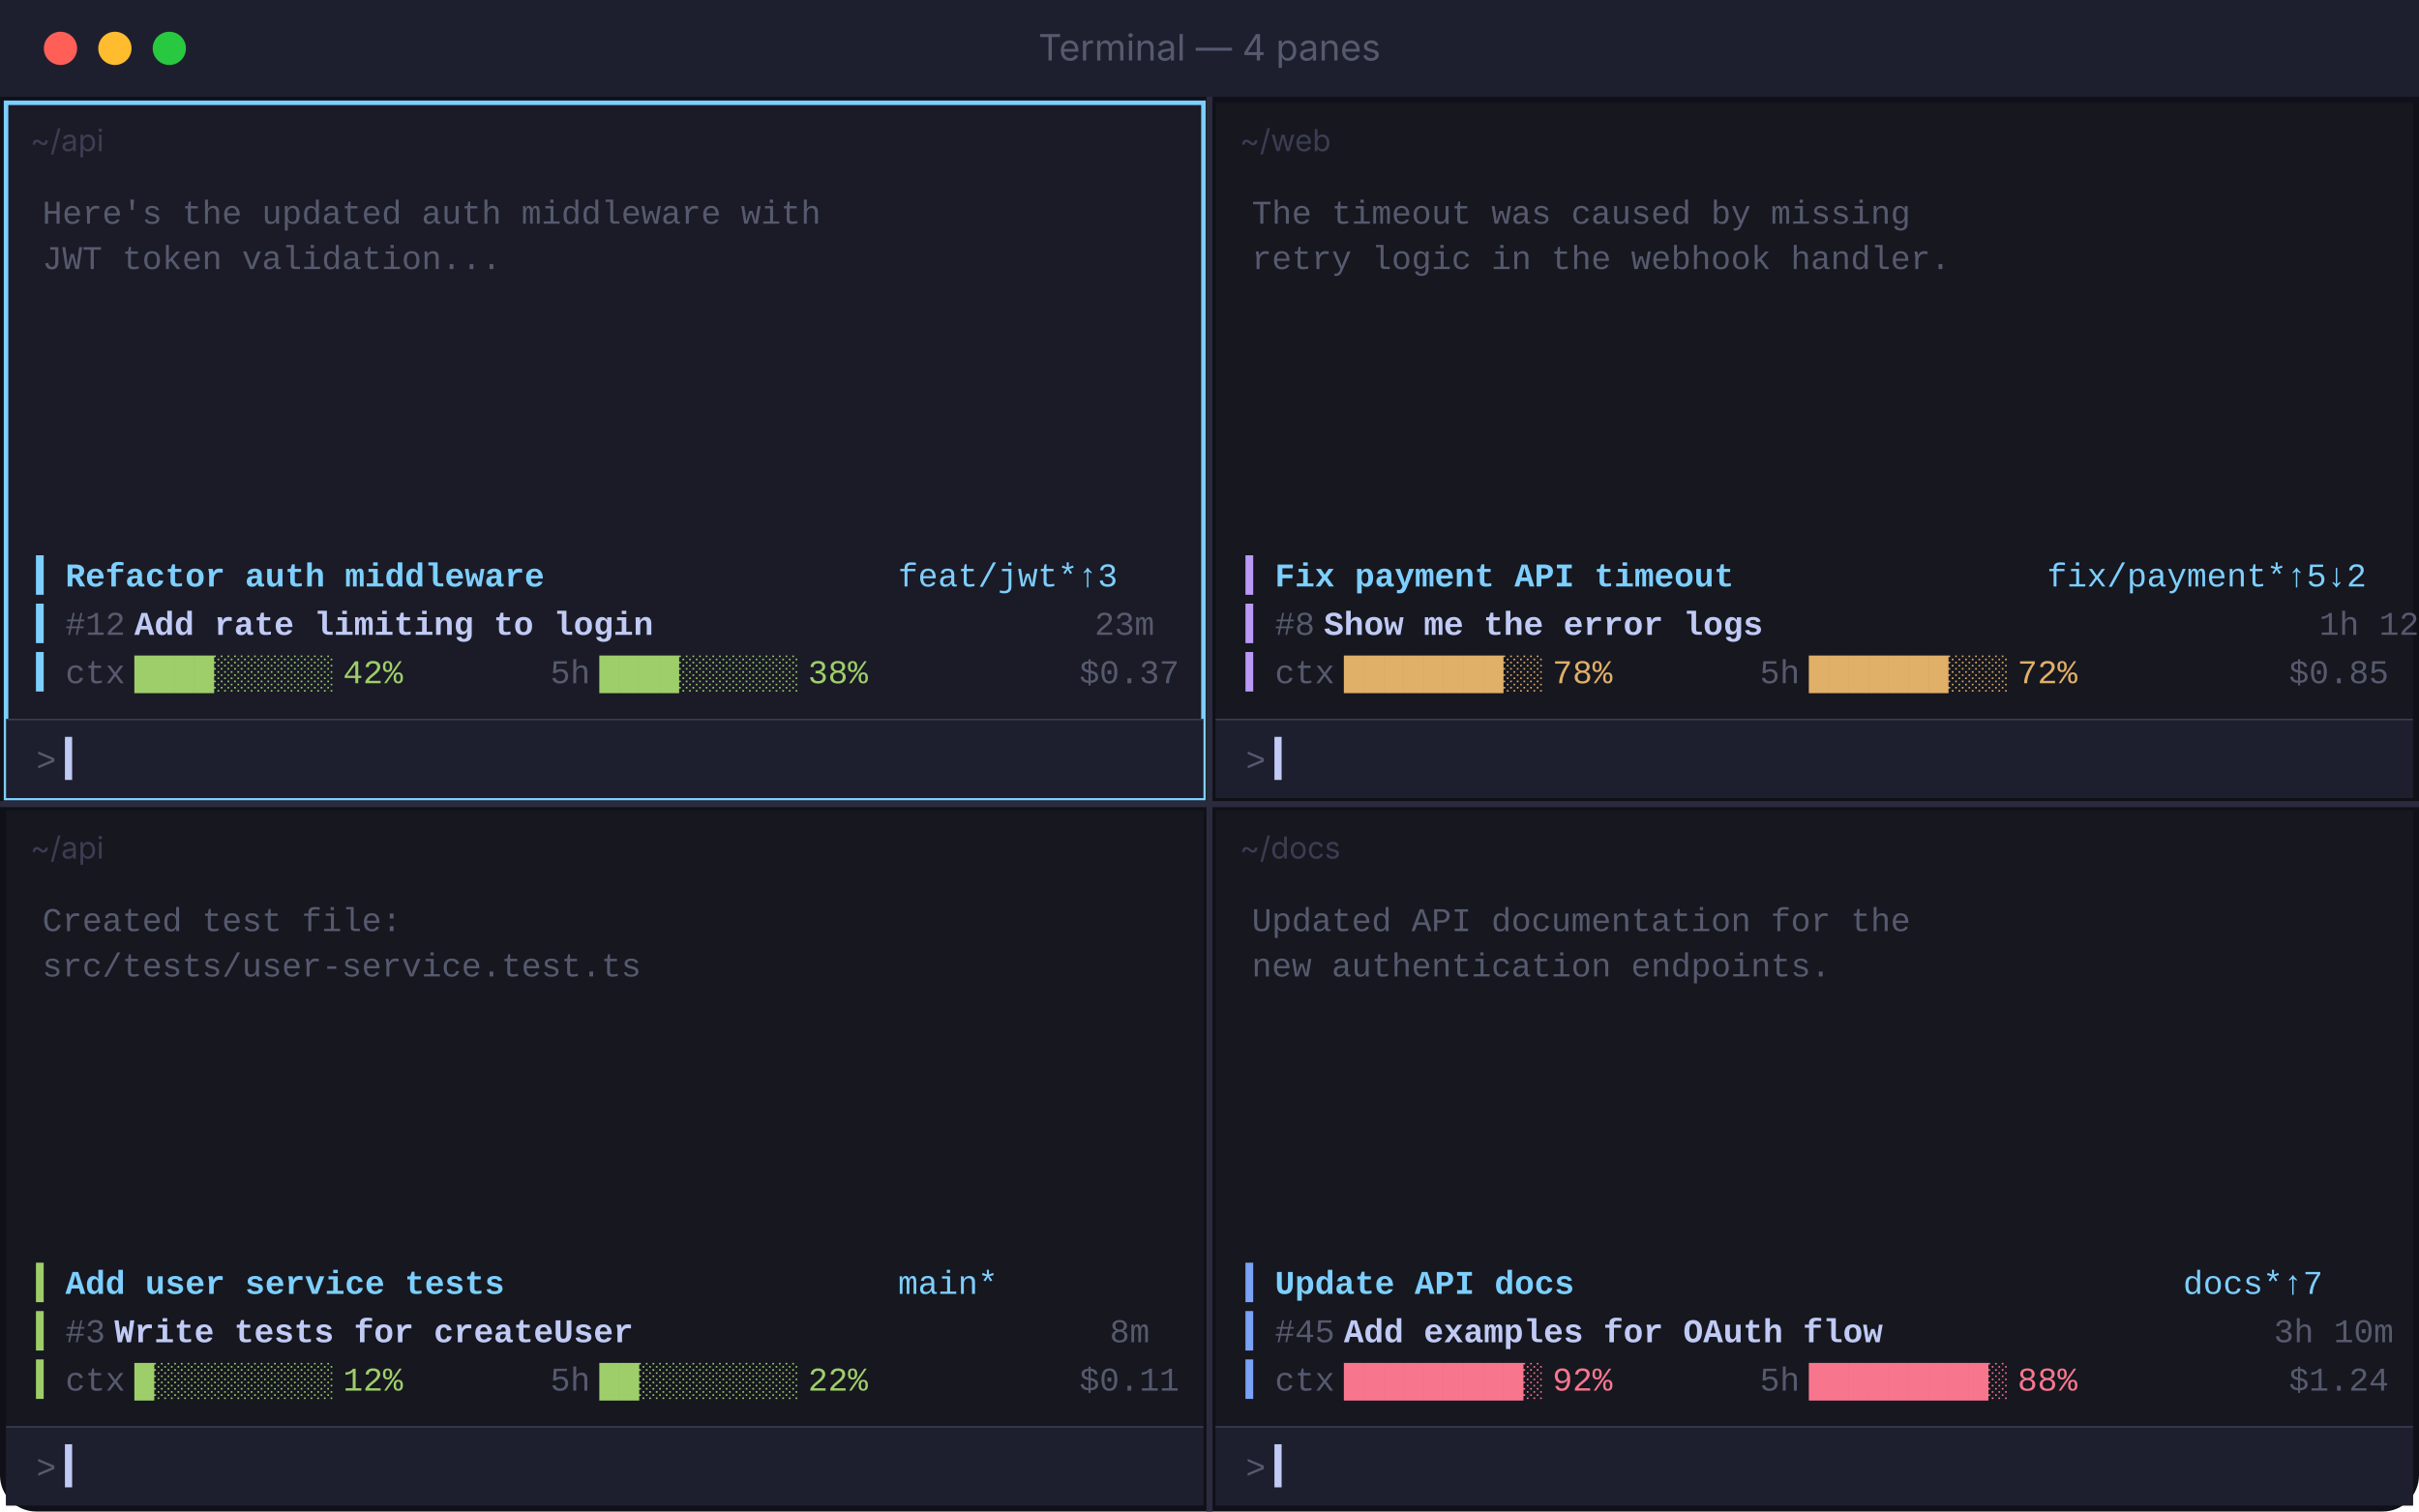
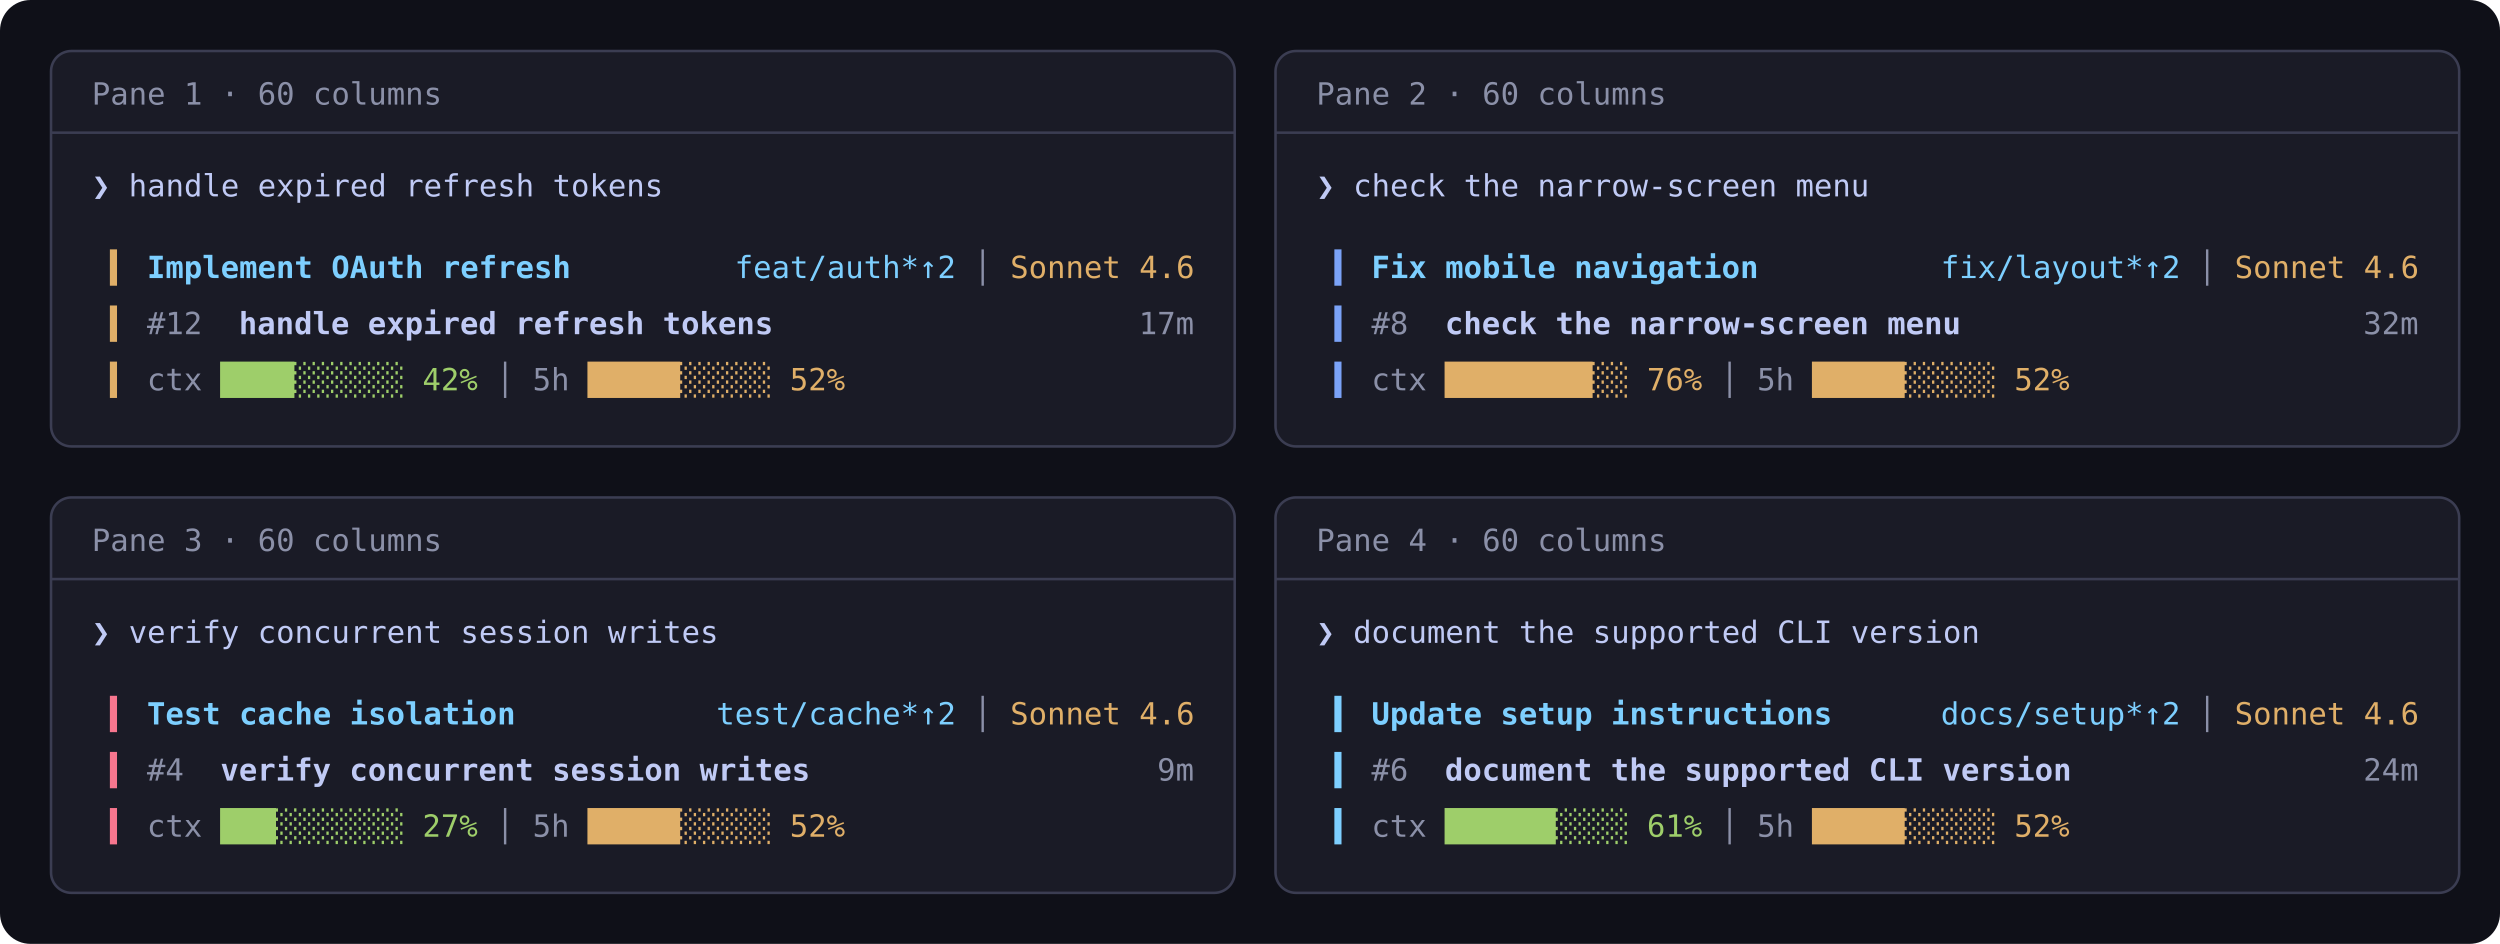
- <svg xmlns="http://www.w3.org/2000/svg" width="800" height="500" viewBox="0 0 800 500">
-   <defs>
-     <style>
-       .bg { fill: #1a1b26; }
-       .bg-dim { fill: #16171f; }
-       .divider { stroke: #2a2b3d; stroke-width: 2; }
-       .dim { fill: #565a6e; font-family: 'Menlo', 'Consolas', 'Courier New', monospace; font-size: 11px; }
-       .text { fill: #c0caf5; font-family: 'Menlo', 'Consolas', 'Courier New', monospace; font-size: 11px; }
-       .text-bold { fill: #c0caf5; font-family: 'Menlo', 'Consolas', 'Courier New', monospace; font-size: 11px; font-weight: bold; }
-       .cyan { fill: #7dcfff; font-family: 'Menlo', 'Consolas', 'Courier New', monospace; font-size: 11px; }
-       .cyan-bold { fill: #7dcfff; font-family: 'Menlo', 'Consolas', 'Courier New', monospace; font-size: 11px; font-weight: bold; }
-       .yellow { fill: #e0af68; font-family: 'Menlo', 'Consolas', 'Courier New', monospace; font-size: 11px; }
-       .green { fill: #9ece6a; font-family: 'Menlo', 'Consolas', 'Courier New', monospace; font-size: 11px; }
-       .red { fill: #f7768e; font-family: 'Menlo', 'Consolas', 'Courier New', monospace; font-size: 11px; }
-       .red-bold { fill: #f7768e; font-family: 'Menlo', 'Consolas', 'Courier New', monospace; font-size: 11px; font-weight: bold; }
-       .magenta { fill: #bb9af7; font-family: 'Menlo', 'Consolas', 'Courier New', monospace; font-size: 11px; }
-       .blue { fill: #7aa2f7; font-family: 'Menlo', 'Consolas', 'Courier New', monospace; font-size: 11px; }
-       .prompt-bg { fill: #1e1f2e; }
-       .cursor { fill: #c0caf5; }
-       .title-bar { fill: #1e1f2e; }
-       .title-text { fill: #565a6e; font-family: 'SF Pro Display', 'Helvetica Neue', sans-serif; font-size: 12px; }
-       .pane-label { fill: #3b3d52; font-family: 'SF Pro Display', 'Helvetica Neue', sans-serif; font-size: 10px; }
-       .active-indicator { fill: none; stroke: #7dcfff; stroke-width: 1.5; }
-     </style>
-   </defs>
-   <rect fill="#0f1018" width="800" height="500" rx="12" />
-   <rect class="title-bar" x="0" y="0" width="800" height="32" rx="12 12 0 0" />
-   <circle cx="20" cy="16" r="5.5" fill="#ff5f57" />
-   <circle cx="38" cy="16" r="5.5" fill="#febc2e" />
-   <circle cx="56" cy="16" r="5.5" fill="#28c840" />
-   <text x="400" y="20" text-anchor="middle" class="title-text">Terminal — 4 panes</text>
-   <line class="divider" x1="400" y1="32" x2="400" y2="500" />
-   <line class="divider" x1="0" y1="266" x2="800" y2="266" />
-   <g transform="translate(2, 34)">
-     <rect class="bg" width="396" height="230" />
-     <rect class="active-indicator" x="0" y="0" width="396" height="230" />
-     <text x="8" y="16" class="pane-label">~/api</text>
-     <text class="dim" x="12" y="40">Here's the updated auth middleware with</text>
-     <text class="dim" x="12" y="55">JWT token validation...</text>
-     <text y="160">
-       <tspan class="cyan" x="10"> ▍ </tspan>
-       <tspan class="cyan-bold">Refactor auth middleware</tspan>
-       <tspan class="cyan" x="295">feat/jwt*↑3</tspan>
-     </text>
-     <text y="176">
-       <tspan class="cyan" x="10"> ▍ </tspan>
-       <tspan class="dim">#12  </tspan>
-       <tspan class="text-bold">Add rate limiting to login</tspan>
-       <tspan class="dim" x="360">23m</tspan>
-     </text>
-     <text y="192">
-       <tspan class="cyan" x="10"> ▍ </tspan>
-       <tspan class="dim">ctx </tspan>
-       <tspan class="green">████░░░░░░</tspan>
-       <tspan class="green"> 42%</tspan>
-       <tspan class="dim" x="180">5h </tspan>
-       <tspan class="green">████░░░░░░</tspan>
-       <tspan class="green"> 38%</tspan>
-       <tspan class="dim" x="355">$0.37</tspan>
-     </text>
-     <rect class="prompt-bg" x="0" y="204" width="396" height="26" />
-     <line x1="0" y1="204" x2="396" y2="204" stroke="#3b3d52" stroke-width="0.5" />
-     <text y="221">
-       <tspan class="dim" x="10"> &gt; </tspan>
-       <tspan class="cursor">▎</tspan>
-     </text>
-   </g>
-   <g transform="translate(402, 34)">
-     <rect class="bg-dim" width="396" height="230" />
-     <text x="8" y="16" class="pane-label">~/web</text>
-     <text class="dim" x="12" y="40">The timeout was caused by missing</text>
-     <text class="dim" x="12" y="55">retry logic in the webhook handler.</text>
-     <text y="160">
-       <tspan class="magenta" x="10"> ▍ </tspan>
-       <tspan class="cyan-bold">Fix payment API timeout</tspan>
-       <tspan class="cyan" x="275">fix/payment*↑5↓2</tspan>
-     </text>
-     <text y="176">
-       <tspan class="magenta" x="10"> ▍ </tspan>
-       <tspan class="dim">#8  </tspan>
-       <tspan class="text-bold">Show me the error logs</tspan>
-       <tspan class="dim" x="365">1h 12m</tspan>
-     </text>
-     <text y="192">
-       <tspan class="magenta" x="10"> ▍ </tspan>
-       <tspan class="dim">ctx </tspan>
-       <tspan class="yellow">████████░░</tspan>
-       <tspan class="yellow"> 78%</tspan>
-       <tspan class="dim" x="180">5h </tspan>
-       <tspan class="yellow">███████░░░</tspan>
-       <tspan class="yellow"> 72%</tspan>
-       <tspan class="dim" x="355">$0.85</tspan>
-     </text>
-     <rect class="prompt-bg" x="0" y="204" width="396" height="26" />
-     <line x1="0" y1="204" x2="396" y2="204" stroke="#3b3d52" stroke-width="0.5" />
-     <text y="221">
-       <tspan class="dim" x="10"> &gt; </tspan>
-       <tspan class="cursor">▎</tspan>
-     </text>
-   </g>
-   <g transform="translate(2, 268)">
-     <rect class="bg-dim" width="396" height="230" />
-     <text x="8" y="16" class="pane-label">~/api</text>
-     <text class="dim" x="12" y="40">Created test file:</text>
-     <text class="dim" x="12" y="55">src/tests/user-service.test.ts</text>
-     <text y="160">
-       <tspan class="green" x="10"> ▍ </tspan>
-       <tspan class="cyan-bold">Add user service tests</tspan>
-       <tspan class="cyan" x="295">main*</tspan>
-     </text>
-     <text y="176">
-       <tspan class="green" x="10"> ▍ </tspan>
-       <tspan class="dim">#3  </tspan>
-       <tspan class="text-bold">Write tests for createUser</tspan>
-       <tspan class="dim" x="365">8m</tspan>
-     </text>
-     <text y="192">
-       <tspan class="green" x="10"> ▍ </tspan>
-       <tspan class="dim">ctx </tspan>
-       <tspan class="green">█░░░░░░░░░</tspan>
-       <tspan class="green"> 12%</tspan>
-       <tspan class="dim" x="180">5h </tspan>
-       <tspan class="green">██░░░░░░░░</tspan>
-       <tspan class="green"> 22%</tspan>
-       <tspan class="dim" x="355">$0.11</tspan>
-     </text>
-     <rect class="prompt-bg" x="0" y="204" width="396" height="26" />
-     <line x1="0" y1="204" x2="396" y2="204" stroke="#3b3d52" stroke-width="0.5" />
-     <text y="221">
-       <tspan class="dim" x="10"> &gt; </tspan>
-       <tspan class="cursor">▎</tspan>
-     </text>
-   </g>
-   <g transform="translate(402, 268)">
-     <rect class="bg-dim" width="396" height="230" />
-     <text x="8" y="16" class="pane-label">~/docs</text>
-     <text class="dim" x="12" y="40">Updated API documentation for the</text>
-     <text class="dim" x="12" y="55">new authentication endpoints.</text>
-     <text y="160">
-       <tspan class="blue" x="10"> ▍ </tspan>
-       <tspan class="cyan-bold">Update API docs</tspan>
-       <tspan class="cyan" x="320">docs*↑7</tspan>
-     </text>
-     <text y="176">
-       <tspan class="blue" x="10"> ▍ </tspan>
-       <tspan class="dim">#45  </tspan>
-       <tspan class="text-bold">Add examples for OAuth flow</tspan>
-       <tspan class="dim" x="350">3h 10m</tspan>
-     </text>
-     <text y="192">
-       <tspan class="blue" x="10"> ▍ </tspan>
-       <tspan class="dim">ctx </tspan>
-       <tspan class="red">█████████░</tspan>
-       <tspan class="red"> 92%</tspan>
-       <tspan class="dim" x="180">5h </tspan>
-       <tspan class="red">█████████░</tspan>
-       <tspan class="red"> 88%</tspan>
-       <tspan class="dim" x="355">$1.24</tspan>
-     </text>
-     <rect class="prompt-bg" x="0" y="204" width="396" height="26" />
-     <line x1="0" y1="204" x2="396" y2="204" stroke="#3b3d52" stroke-width="0.5" />
-     <text y="221">
-       <tspan class="dim" x="10"> &gt; </tspan>
-       <tspan class="cursor">▎</tspan>
-     </text>
+ <svg xmlns="http://www.w3.org/2000/svg" width="980" height="370" viewBox="0 0 980 370" role="img">
+   <rect width="980" height="370" rx="12" fill="#0f1018" />
+   <g font-family="Menlo,Consolas,monospace" font-size="12">
+     <g transform="translate(20,20)">
+       <rect width="464" height="155" rx="8" fill="#1a1b26" stroke="#3b3d52" />
+       <path d="M0 32 H464" stroke="#3b3d52" />
+       <text x="16" y="21" fill="#8b90a8">Pane 1 · 60 columns</text>
+       <text x="16" y="57" fill="#c0caf5">❯ handle expired refresh tokens</text>
+       <text x="16" y="89" fill="#c0caf5" font-weight="normal" textLength="7.2" lengthAdjust="spacingAndGlyphs" xml:space="preserve"> </text>
+       <text x="23.2" y="89" fill="#e0af68" font-weight="normal" textLength="7.2" lengthAdjust="spacingAndGlyphs" xml:space="preserve">▍</text>
+       <text x="30.4" y="89" fill="#c0caf5" font-weight="normal" textLength="7.2" lengthAdjust="spacingAndGlyphs" xml:space="preserve"> </text>
+       <text x="37.6" y="89" fill="#7dcfff" font-weight="bold" textLength="165.6" lengthAdjust="spacingAndGlyphs" xml:space="preserve">Implement OAuth refresh</text>
+       <text x="203.2" y="89" fill="#c0caf5" font-weight="normal" textLength="64.8" lengthAdjust="spacingAndGlyphs" xml:space="preserve">         </text>
+       <text x="268" y="89" fill="#7dcfff" font-weight="normal" textLength="86.4" lengthAdjust="spacingAndGlyphs" xml:space="preserve">feat/auth*↑2</text>
+       <text x="354.4" y="89" fill="#c0caf5" font-weight="normal" textLength="7.2" lengthAdjust="spacingAndGlyphs" xml:space="preserve"> </text>
+       <text x="361.6" y="89" fill="#8b90a8" font-weight="normal" textLength="7.2" lengthAdjust="spacingAndGlyphs" xml:space="preserve">│</text>
+       <text x="368.8" y="89" fill="#c0caf5" font-weight="normal" textLength="7.2" lengthAdjust="spacingAndGlyphs" xml:space="preserve"> </text>
+       <text x="376" y="89" fill="#e0af68" font-weight="normal" textLength="72" lengthAdjust="spacingAndGlyphs" xml:space="preserve">Sonnet 4.6</text>
+       <text x="16" y="111" fill="#c0caf5" font-weight="normal" textLength="7.2" lengthAdjust="spacingAndGlyphs" xml:space="preserve"> </text>
+       <text x="23.2" y="111" fill="#e0af68" font-weight="normal" textLength="7.2" lengthAdjust="spacingAndGlyphs" xml:space="preserve">▍</text>
+       <text x="30.4" y="111" fill="#c0caf5" font-weight="normal" textLength="7.2" lengthAdjust="spacingAndGlyphs" xml:space="preserve"> </text>
+       <text x="37.6" y="111" fill="#8b90a8" font-weight="normal" textLength="36" lengthAdjust="spacingAndGlyphs" xml:space="preserve">#12  </text>
+       <text x="73.6" y="111" fill="#c0caf5" font-weight="bold" textLength="208.8" lengthAdjust="spacingAndGlyphs" xml:space="preserve">handle expired refresh tokens</text>
+       <text x="282.4" y="111" fill="#c0caf5" font-weight="normal" textLength="144" lengthAdjust="spacingAndGlyphs" xml:space="preserve">                    </text>
+       <text x="426.4" y="111" fill="#8b90a8" font-weight="normal" textLength="21.6" lengthAdjust="spacingAndGlyphs" xml:space="preserve">17m</text>
+       <text x="16" y="133" fill="#c0caf5" font-weight="normal" textLength="7.2" lengthAdjust="spacingAndGlyphs" xml:space="preserve"> </text>
+       <text x="23.2" y="133" fill="#e0af68" font-weight="normal" textLength="7.2" lengthAdjust="spacingAndGlyphs" xml:space="preserve">▍</text>
+       <text x="30.4" y="133" fill="#c0caf5" font-weight="normal" textLength="7.2" lengthAdjust="spacingAndGlyphs" xml:space="preserve"> </text>
+       <text x="37.6" y="133" fill="#8b90a8" font-weight="normal" textLength="21.6" lengthAdjust="spacingAndGlyphs" xml:space="preserve">ctx</text>
+       <text x="59.2" y="133" fill="#c0caf5" font-weight="normal" textLength="7.2" lengthAdjust="spacingAndGlyphs" xml:space="preserve"> </text>
+       <text x="66.4" y="133" fill="#9ece6a" font-weight="normal" textLength="72" lengthAdjust="spacingAndGlyphs" xml:space="preserve">████░░░░░░</text>
+       <text x="138.4" y="133" fill="#c0caf5" font-weight="normal" textLength="7.2" lengthAdjust="spacingAndGlyphs" xml:space="preserve"> </text>
+       <text x="145.6" y="133" fill="#9ece6a" font-weight="normal" textLength="21.6" lengthAdjust="spacingAndGlyphs" xml:space="preserve">42%</text>
+       <text x="167.2" y="133" fill="#c0caf5" font-weight="normal" textLength="7.2" lengthAdjust="spacingAndGlyphs" xml:space="preserve"> </text>
+       <text x="174.4" y="133" fill="#8b90a8" font-weight="normal" textLength="7.2" lengthAdjust="spacingAndGlyphs" xml:space="preserve">│</text>
+       <text x="181.6" y="133" fill="#c0caf5" font-weight="normal" textLength="7.2" lengthAdjust="spacingAndGlyphs" xml:space="preserve"> </text>
+       <text x="188.8" y="133" fill="#8b90a8" font-weight="normal" textLength="14.4" lengthAdjust="spacingAndGlyphs" xml:space="preserve">5h</text>
+       <text x="203.2" y="133" fill="#c0caf5" font-weight="normal" textLength="7.2" lengthAdjust="spacingAndGlyphs" xml:space="preserve"> </text>
+       <text x="210.4" y="133" fill="#e0af68" font-weight="normal" textLength="72" lengthAdjust="spacingAndGlyphs" xml:space="preserve">█████░░░░░</text>
+       <text x="282.4" y="133" fill="#c0caf5" font-weight="normal" textLength="7.2" lengthAdjust="spacingAndGlyphs" xml:space="preserve"> </text>
+       <text x="289.6" y="133" fill="#e0af68" font-weight="normal" textLength="21.6" lengthAdjust="spacingAndGlyphs" xml:space="preserve">52%</text>
+     </g>
+     <g transform="translate(500,20)">
+       <rect width="464" height="155" rx="8" fill="#1a1b26" stroke="#3b3d52" />
+       <path d="M0 32 H464" stroke="#3b3d52" />
+       <text x="16" y="21" fill="#8b90a8">Pane 2 · 60 columns</text>
+       <text x="16" y="57" fill="#c0caf5">❯ check the narrow-screen menu</text>
+       <text x="16" y="89" fill="#c0caf5" font-weight="normal" textLength="7.2" lengthAdjust="spacingAndGlyphs" xml:space="preserve"> </text>
+       <text x="23.2" y="89" fill="#7aa2f7" font-weight="normal" textLength="7.2" lengthAdjust="spacingAndGlyphs" xml:space="preserve">▍</text>
+       <text x="30.4" y="89" fill="#c0caf5" font-weight="normal" textLength="7.2" lengthAdjust="spacingAndGlyphs" xml:space="preserve"> </text>
+       <text x="37.6" y="89" fill="#7dcfff" font-weight="bold" textLength="151.2" lengthAdjust="spacingAndGlyphs" xml:space="preserve">Fix mobile navigation</text>
+       <text x="188.8" y="89" fill="#c0caf5" font-weight="normal" textLength="72" lengthAdjust="spacingAndGlyphs" xml:space="preserve">          </text>
+       <text x="260.8" y="89" fill="#7dcfff" font-weight="normal" textLength="93.6" lengthAdjust="spacingAndGlyphs" xml:space="preserve">fix/layout*↑2</text>
+       <text x="354.4" y="89" fill="#c0caf5" font-weight="normal" textLength="7.2" lengthAdjust="spacingAndGlyphs" xml:space="preserve"> </text>
+       <text x="361.6" y="89" fill="#8b90a8" font-weight="normal" textLength="7.2" lengthAdjust="spacingAndGlyphs" xml:space="preserve">│</text>
+       <text x="368.8" y="89" fill="#c0caf5" font-weight="normal" textLength="7.2" lengthAdjust="spacingAndGlyphs" xml:space="preserve"> </text>
+       <text x="376" y="89" fill="#e0af68" font-weight="normal" textLength="72" lengthAdjust="spacingAndGlyphs" xml:space="preserve">Sonnet 4.6</text>
+       <text x="16" y="111" fill="#c0caf5" font-weight="normal" textLength="7.2" lengthAdjust="spacingAndGlyphs" xml:space="preserve"> </text>
+       <text x="23.2" y="111" fill="#7aa2f7" font-weight="normal" textLength="7.2" lengthAdjust="spacingAndGlyphs" xml:space="preserve">▍</text>
+       <text x="30.4" y="111" fill="#c0caf5" font-weight="normal" textLength="7.2" lengthAdjust="spacingAndGlyphs" xml:space="preserve"> </text>
+       <text x="37.6" y="111" fill="#8b90a8" font-weight="normal" textLength="28.8" lengthAdjust="spacingAndGlyphs" xml:space="preserve">#8  </text>
+       <text x="66.4" y="111" fill="#c0caf5" font-weight="bold" textLength="201.6" lengthAdjust="spacingAndGlyphs" xml:space="preserve">check the narrow-screen menu</text>
+       <text x="268" y="111" fill="#c0caf5" font-weight="normal" textLength="158.4" lengthAdjust="spacingAndGlyphs" xml:space="preserve">                      </text>
+       <text x="426.4" y="111" fill="#8b90a8" font-weight="normal" textLength="21.6" lengthAdjust="spacingAndGlyphs" xml:space="preserve">32m</text>
+       <text x="16" y="133" fill="#c0caf5" font-weight="normal" textLength="7.2" lengthAdjust="spacingAndGlyphs" xml:space="preserve"> </text>
+       <text x="23.2" y="133" fill="#7aa2f7" font-weight="normal" textLength="7.2" lengthAdjust="spacingAndGlyphs" xml:space="preserve">▍</text>
+       <text x="30.4" y="133" fill="#c0caf5" font-weight="normal" textLength="7.2" lengthAdjust="spacingAndGlyphs" xml:space="preserve"> </text>
+       <text x="37.6" y="133" fill="#8b90a8" font-weight="normal" textLength="21.6" lengthAdjust="spacingAndGlyphs" xml:space="preserve">ctx</text>
+       <text x="59.2" y="133" fill="#c0caf5" font-weight="normal" textLength="7.2" lengthAdjust="spacingAndGlyphs" xml:space="preserve"> </text>
+       <text x="66.4" y="133" fill="#e0af68" font-weight="normal" textLength="72" lengthAdjust="spacingAndGlyphs" xml:space="preserve">████████░░</text>
+       <text x="138.4" y="133" fill="#c0caf5" font-weight="normal" textLength="7.2" lengthAdjust="spacingAndGlyphs" xml:space="preserve"> </text>
+       <text x="145.6" y="133" fill="#e0af68" font-weight="normal" textLength="21.6" lengthAdjust="spacingAndGlyphs" xml:space="preserve">76%</text>
+       <text x="167.2" y="133" fill="#c0caf5" font-weight="normal" textLength="7.2" lengthAdjust="spacingAndGlyphs" xml:space="preserve"> </text>
+       <text x="174.4" y="133" fill="#8b90a8" font-weight="normal" textLength="7.2" lengthAdjust="spacingAndGlyphs" xml:space="preserve">│</text>
+       <text x="181.6" y="133" fill="#c0caf5" font-weight="normal" textLength="7.2" lengthAdjust="spacingAndGlyphs" xml:space="preserve"> </text>
+       <text x="188.8" y="133" fill="#8b90a8" font-weight="normal" textLength="14.4" lengthAdjust="spacingAndGlyphs" xml:space="preserve">5h</text>
+       <text x="203.2" y="133" fill="#c0caf5" font-weight="normal" textLength="7.2" lengthAdjust="spacingAndGlyphs" xml:space="preserve"> </text>
+       <text x="210.4" y="133" fill="#e0af68" font-weight="normal" textLength="72" lengthAdjust="spacingAndGlyphs" xml:space="preserve">█████░░░░░</text>
+       <text x="282.4" y="133" fill="#c0caf5" font-weight="normal" textLength="7.2" lengthAdjust="spacingAndGlyphs" xml:space="preserve"> </text>
+       <text x="289.6" y="133" fill="#e0af68" font-weight="normal" textLength="21.6" lengthAdjust="spacingAndGlyphs" xml:space="preserve">52%</text>
+     </g>
+     <g transform="translate(20,195)">
+       <rect width="464" height="155" rx="8" fill="#1a1b26" stroke="#3b3d52" />
+       <path d="M0 32 H464" stroke="#3b3d52" />
+       <text x="16" y="21" fill="#8b90a8">Pane 3 · 60 columns</text>
+       <text x="16" y="57" fill="#c0caf5">❯ verify concurrent session writes</text>
+       <text x="16" y="89" fill="#c0caf5" font-weight="normal" textLength="7.2" lengthAdjust="spacingAndGlyphs" xml:space="preserve"> </text>
+       <text x="23.2" y="89" fill="#f7768e" font-weight="normal" textLength="7.2" lengthAdjust="spacingAndGlyphs" xml:space="preserve">▍</text>
+       <text x="30.4" y="89" fill="#c0caf5" font-weight="normal" textLength="7.2" lengthAdjust="spacingAndGlyphs" xml:space="preserve"> </text>
+       <text x="37.6" y="89" fill="#7dcfff" font-weight="bold" textLength="144" lengthAdjust="spacingAndGlyphs" xml:space="preserve">Test cache isolation</text>
+       <text x="181.6" y="89" fill="#c0caf5" font-weight="normal" textLength="79.2" lengthAdjust="spacingAndGlyphs" xml:space="preserve">           </text>
+       <text x="260.8" y="89" fill="#7dcfff" font-weight="normal" textLength="93.6" lengthAdjust="spacingAndGlyphs" xml:space="preserve">test/cache*↑2</text>
+       <text x="354.4" y="89" fill="#c0caf5" font-weight="normal" textLength="7.2" lengthAdjust="spacingAndGlyphs" xml:space="preserve"> </text>
+       <text x="361.6" y="89" fill="#8b90a8" font-weight="normal" textLength="7.2" lengthAdjust="spacingAndGlyphs" xml:space="preserve">│</text>
+       <text x="368.8" y="89" fill="#c0caf5" font-weight="normal" textLength="7.2" lengthAdjust="spacingAndGlyphs" xml:space="preserve"> </text>
+       <text x="376" y="89" fill="#e0af68" font-weight="normal" textLength="72" lengthAdjust="spacingAndGlyphs" xml:space="preserve">Sonnet 4.6</text>
+       <text x="16" y="111" fill="#c0caf5" font-weight="normal" textLength="7.2" lengthAdjust="spacingAndGlyphs" xml:space="preserve"> </text>
+       <text x="23.2" y="111" fill="#f7768e" font-weight="normal" textLength="7.2" lengthAdjust="spacingAndGlyphs" xml:space="preserve">▍</text>
+       <text x="30.4" y="111" fill="#c0caf5" font-weight="normal" textLength="7.2" lengthAdjust="spacingAndGlyphs" xml:space="preserve"> </text>
+       <text x="37.6" y="111" fill="#8b90a8" font-weight="normal" textLength="28.8" lengthAdjust="spacingAndGlyphs" xml:space="preserve">#4  </text>
+       <text x="66.4" y="111" fill="#c0caf5" font-weight="bold" textLength="230.4" lengthAdjust="spacingAndGlyphs" xml:space="preserve">verify concurrent session writes</text>
+       <text x="296.8" y="111" fill="#c0caf5" font-weight="normal" textLength="136.8" lengthAdjust="spacingAndGlyphs" xml:space="preserve">                   </text>
+       <text x="433.6" y="111" fill="#8b90a8" font-weight="normal" textLength="14.4" lengthAdjust="spacingAndGlyphs" xml:space="preserve">9m</text>
+       <text x="16" y="133" fill="#c0caf5" font-weight="normal" textLength="7.2" lengthAdjust="spacingAndGlyphs" xml:space="preserve"> </text>
+       <text x="23.2" y="133" fill="#f7768e" font-weight="normal" textLength="7.2" lengthAdjust="spacingAndGlyphs" xml:space="preserve">▍</text>
+       <text x="30.4" y="133" fill="#c0caf5" font-weight="normal" textLength="7.2" lengthAdjust="spacingAndGlyphs" xml:space="preserve"> </text>
+       <text x="37.6" y="133" fill="#8b90a8" font-weight="normal" textLength="21.6" lengthAdjust="spacingAndGlyphs" xml:space="preserve">ctx</text>
+       <text x="59.2" y="133" fill="#c0caf5" font-weight="normal" textLength="7.2" lengthAdjust="spacingAndGlyphs" xml:space="preserve"> </text>
+       <text x="66.4" y="133" fill="#9ece6a" font-weight="normal" textLength="72" lengthAdjust="spacingAndGlyphs" xml:space="preserve">███░░░░░░░</text>
+       <text x="138.4" y="133" fill="#c0caf5" font-weight="normal" textLength="7.2" lengthAdjust="spacingAndGlyphs" xml:space="preserve"> </text>
+       <text x="145.6" y="133" fill="#9ece6a" font-weight="normal" textLength="21.6" lengthAdjust="spacingAndGlyphs" xml:space="preserve">27%</text>
+       <text x="167.2" y="133" fill="#c0caf5" font-weight="normal" textLength="7.2" lengthAdjust="spacingAndGlyphs" xml:space="preserve"> </text>
+       <text x="174.4" y="133" fill="#8b90a8" font-weight="normal" textLength="7.2" lengthAdjust="spacingAndGlyphs" xml:space="preserve">│</text>
+       <text x="181.6" y="133" fill="#c0caf5" font-weight="normal" textLength="7.2" lengthAdjust="spacingAndGlyphs" xml:space="preserve"> </text>
+       <text x="188.8" y="133" fill="#8b90a8" font-weight="normal" textLength="14.4" lengthAdjust="spacingAndGlyphs" xml:space="preserve">5h</text>
+       <text x="203.2" y="133" fill="#c0caf5" font-weight="normal" textLength="7.2" lengthAdjust="spacingAndGlyphs" xml:space="preserve"> </text>
+       <text x="210.4" y="133" fill="#e0af68" font-weight="normal" textLength="72" lengthAdjust="spacingAndGlyphs" xml:space="preserve">█████░░░░░</text>
+       <text x="282.4" y="133" fill="#c0caf5" font-weight="normal" textLength="7.2" lengthAdjust="spacingAndGlyphs" xml:space="preserve"> </text>
+       <text x="289.6" y="133" fill="#e0af68" font-weight="normal" textLength="21.6" lengthAdjust="spacingAndGlyphs" xml:space="preserve">52%</text>
+     </g>
+     <g transform="translate(500,195)">
+       <rect width="464" height="155" rx="8" fill="#1a1b26" stroke="#3b3d52" />
+       <path d="M0 32 H464" stroke="#3b3d52" />
+       <text x="16" y="21" fill="#8b90a8">Pane 4 · 60 columns</text>
+       <text x="16" y="57" fill="#c0caf5">❯ document the supported CLI version</text>
+       <text x="16" y="89" fill="#c0caf5" font-weight="normal" textLength="7.2" lengthAdjust="spacingAndGlyphs" xml:space="preserve"> </text>
+       <text x="23.2" y="89" fill="#7dcfff" font-weight="normal" textLength="7.2" lengthAdjust="spacingAndGlyphs" xml:space="preserve">▍</text>
+       <text x="30.4" y="89" fill="#c0caf5" font-weight="normal" textLength="7.2" lengthAdjust="spacingAndGlyphs" xml:space="preserve"> </text>
+       <text x="37.6" y="89" fill="#7dcfff" font-weight="bold" textLength="180" lengthAdjust="spacingAndGlyphs" xml:space="preserve">Update setup instructions</text>
+       <text x="217.6" y="89" fill="#c0caf5" font-weight="normal" textLength="43.2" lengthAdjust="spacingAndGlyphs" xml:space="preserve">      </text>
+       <text x="260.8" y="89" fill="#7dcfff" font-weight="normal" textLength="93.6" lengthAdjust="spacingAndGlyphs" xml:space="preserve">docs/setup*↑2</text>
+       <text x="354.4" y="89" fill="#c0caf5" font-weight="normal" textLength="7.2" lengthAdjust="spacingAndGlyphs" xml:space="preserve"> </text>
+       <text x="361.6" y="89" fill="#8b90a8" font-weight="normal" textLength="7.2" lengthAdjust="spacingAndGlyphs" xml:space="preserve">│</text>
+       <text x="368.8" y="89" fill="#c0caf5" font-weight="normal" textLength="7.2" lengthAdjust="spacingAndGlyphs" xml:space="preserve"> </text>
+       <text x="376" y="89" fill="#e0af68" font-weight="normal" textLength="72" lengthAdjust="spacingAndGlyphs" xml:space="preserve">Sonnet 4.6</text>
+       <text x="16" y="111" fill="#c0caf5" font-weight="normal" textLength="7.2" lengthAdjust="spacingAndGlyphs" xml:space="preserve"> </text>
+       <text x="23.2" y="111" fill="#7dcfff" font-weight="normal" textLength="7.2" lengthAdjust="spacingAndGlyphs" xml:space="preserve">▍</text>
+       <text x="30.4" y="111" fill="#c0caf5" font-weight="normal" textLength="7.2" lengthAdjust="spacingAndGlyphs" xml:space="preserve"> </text>
+       <text x="37.6" y="111" fill="#8b90a8" font-weight="normal" textLength="28.8" lengthAdjust="spacingAndGlyphs" xml:space="preserve">#6  </text>
+       <text x="66.4" y="111" fill="#c0caf5" font-weight="bold" textLength="244.8" lengthAdjust="spacingAndGlyphs" xml:space="preserve">document the supported CLI version</text>
+       <text x="311.2" y="111" fill="#c0caf5" font-weight="normal" textLength="115.2" lengthAdjust="spacingAndGlyphs" xml:space="preserve">                </text>
+       <text x="426.4" y="111" fill="#8b90a8" font-weight="normal" textLength="21.6" lengthAdjust="spacingAndGlyphs" xml:space="preserve">24m</text>
+       <text x="16" y="133" fill="#c0caf5" font-weight="normal" textLength="7.2" lengthAdjust="spacingAndGlyphs" xml:space="preserve"> </text>
+       <text x="23.2" y="133" fill="#7dcfff" font-weight="normal" textLength="7.2" lengthAdjust="spacingAndGlyphs" xml:space="preserve">▍</text>
+       <text x="30.4" y="133" fill="#c0caf5" font-weight="normal" textLength="7.2" lengthAdjust="spacingAndGlyphs" xml:space="preserve"> </text>
+       <text x="37.6" y="133" fill="#8b90a8" font-weight="normal" textLength="21.6" lengthAdjust="spacingAndGlyphs" xml:space="preserve">ctx</text>
+       <text x="59.2" y="133" fill="#c0caf5" font-weight="normal" textLength="7.2" lengthAdjust="spacingAndGlyphs" xml:space="preserve"> </text>
+       <text x="66.4" y="133" fill="#9ece6a" font-weight="normal" textLength="72" lengthAdjust="spacingAndGlyphs" xml:space="preserve">██████░░░░</text>
+       <text x="138.4" y="133" fill="#c0caf5" font-weight="normal" textLength="7.2" lengthAdjust="spacingAndGlyphs" xml:space="preserve"> </text>
+       <text x="145.6" y="133" fill="#9ece6a" font-weight="normal" textLength="21.6" lengthAdjust="spacingAndGlyphs" xml:space="preserve">61%</text>
+       <text x="167.2" y="133" fill="#c0caf5" font-weight="normal" textLength="7.2" lengthAdjust="spacingAndGlyphs" xml:space="preserve"> </text>
+       <text x="174.4" y="133" fill="#8b90a8" font-weight="normal" textLength="7.2" lengthAdjust="spacingAndGlyphs" xml:space="preserve">│</text>
+       <text x="181.6" y="133" fill="#c0caf5" font-weight="normal" textLength="7.2" lengthAdjust="spacingAndGlyphs" xml:space="preserve"> </text>
+       <text x="188.8" y="133" fill="#8b90a8" font-weight="normal" textLength="14.4" lengthAdjust="spacingAndGlyphs" xml:space="preserve">5h</text>
+       <text x="203.2" y="133" fill="#c0caf5" font-weight="normal" textLength="7.2" lengthAdjust="spacingAndGlyphs" xml:space="preserve"> </text>
+       <text x="210.4" y="133" fill="#e0af68" font-weight="normal" textLength="72" lengthAdjust="spacingAndGlyphs" xml:space="preserve">█████░░░░░</text>
+       <text x="282.4" y="133" fill="#c0caf5" font-weight="normal" textLength="7.2" lengthAdjust="spacingAndGlyphs" xml:space="preserve"> </text>
+       <text x="289.6" y="133" fill="#e0af68" font-weight="normal" textLength="21.6" lengthAdjust="spacingAndGlyphs" xml:space="preserve">52%</text>
+     </g>
  </g>
</svg>
